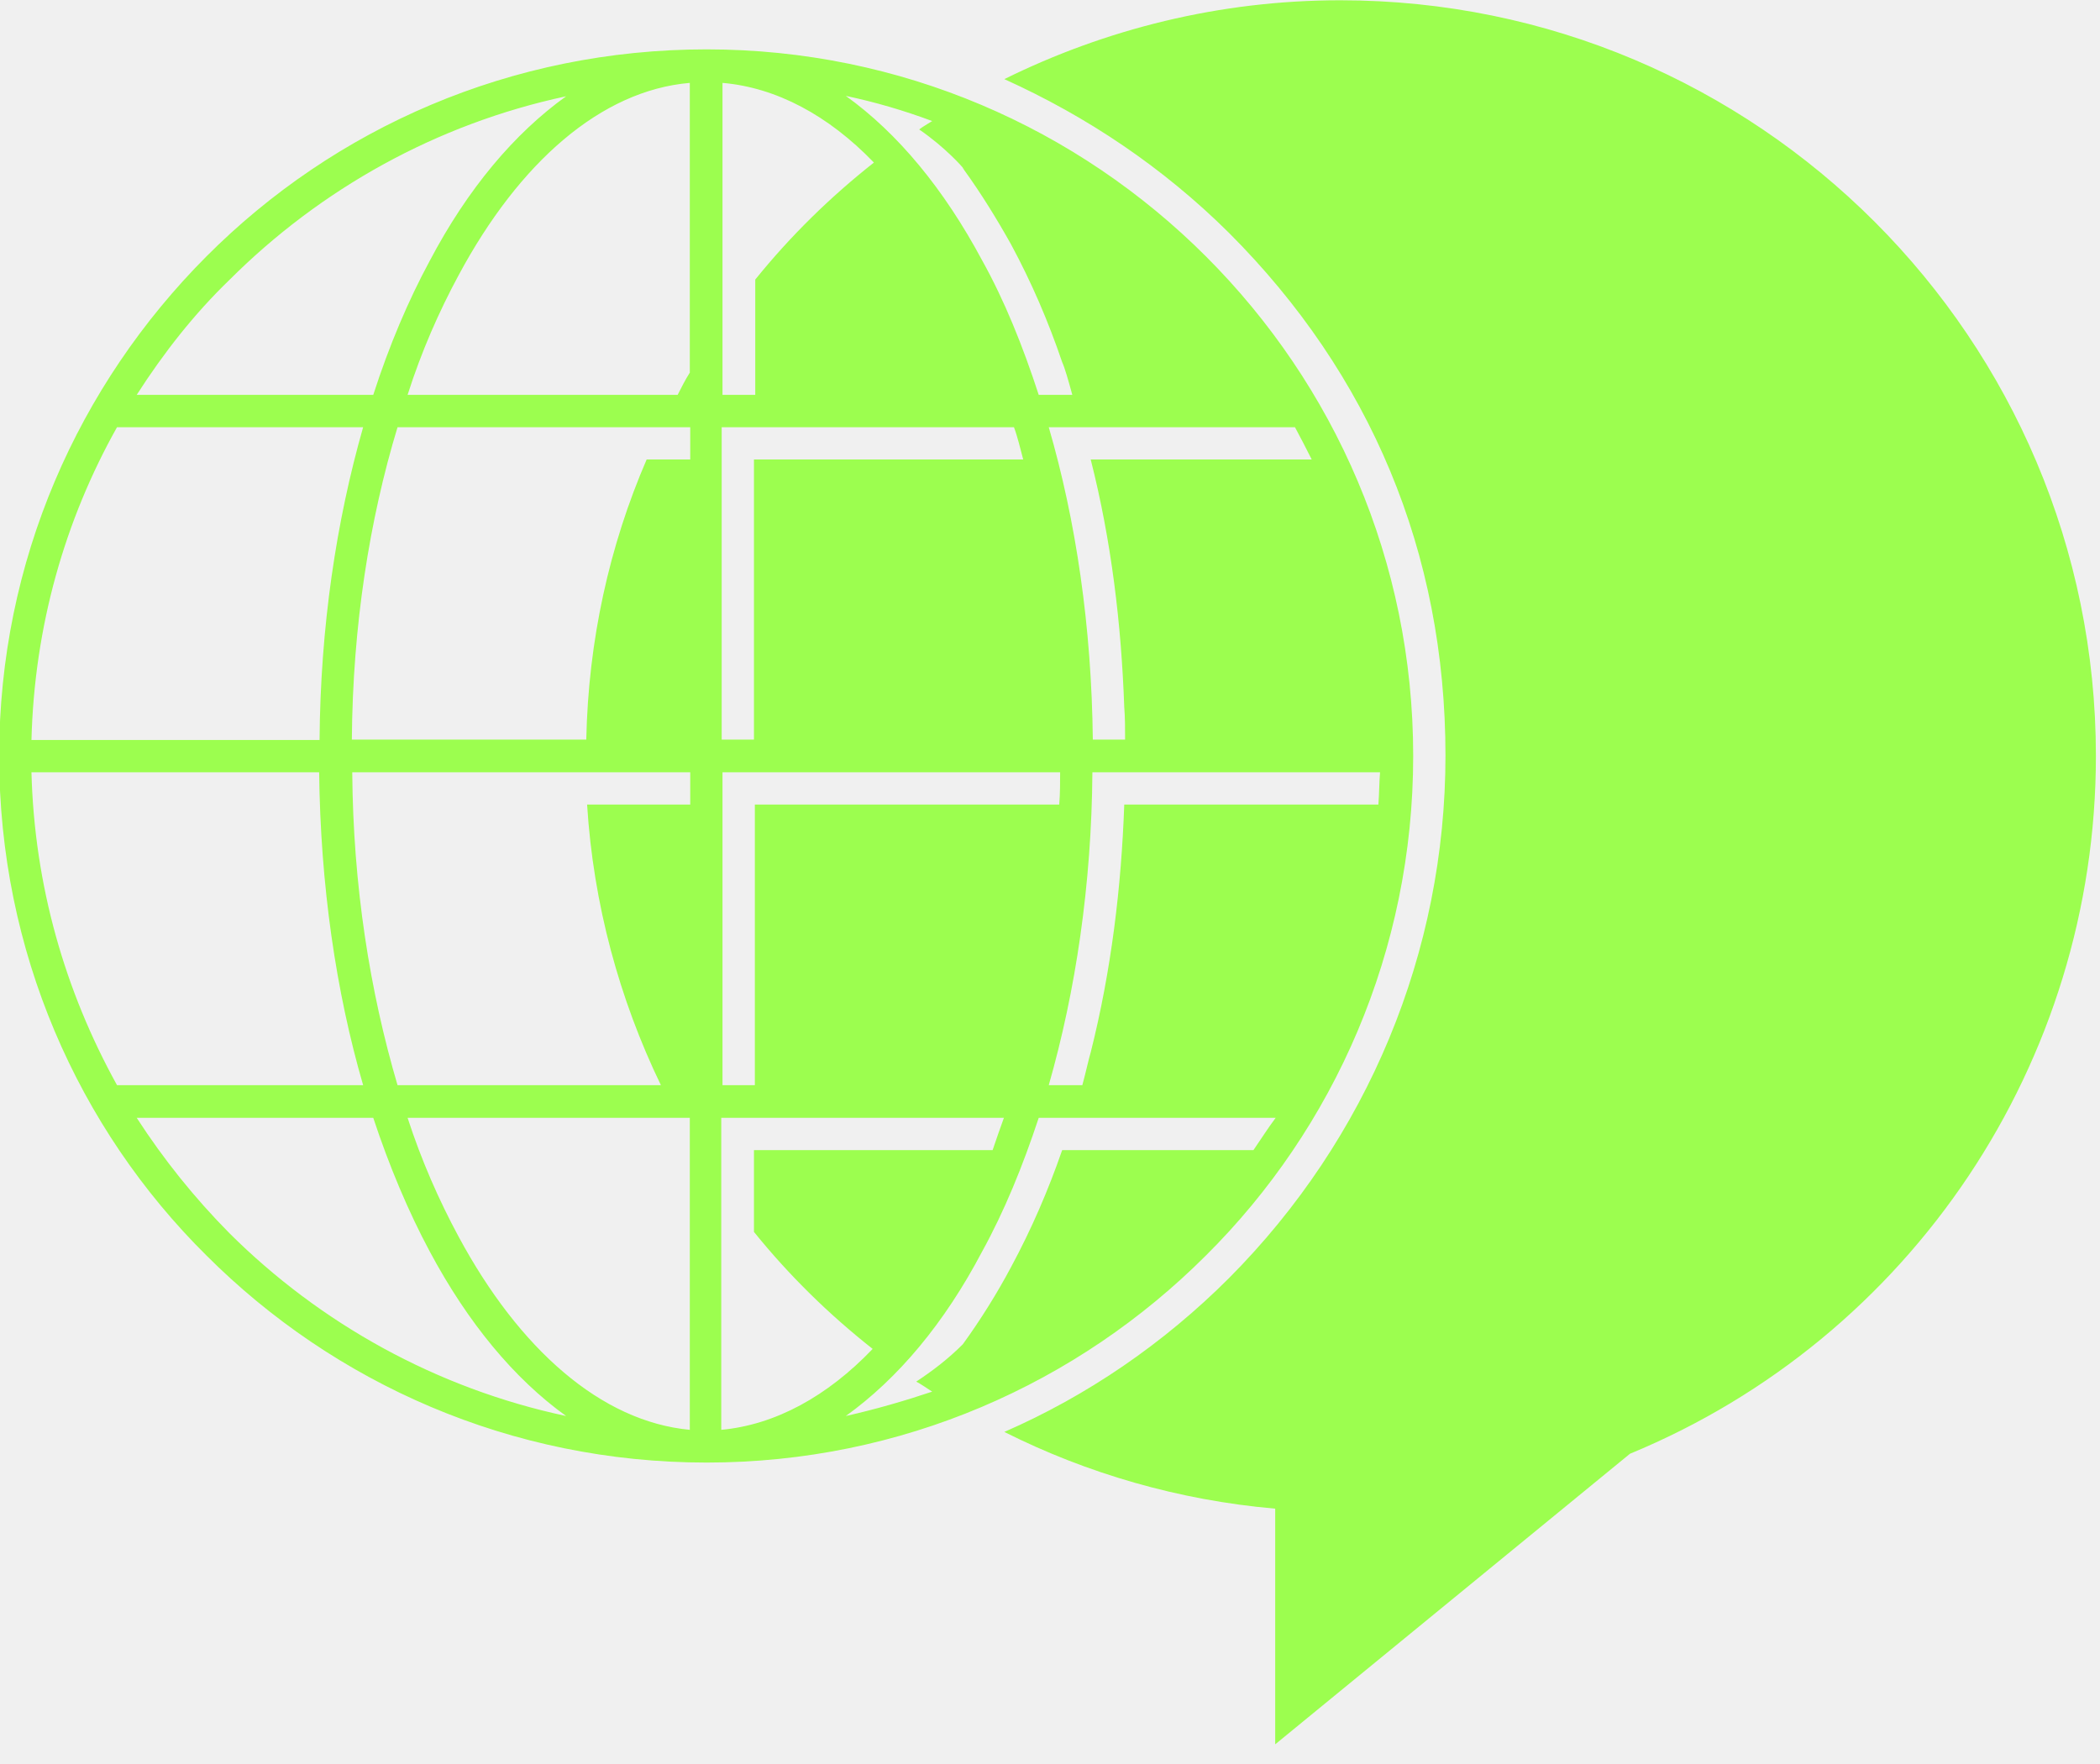
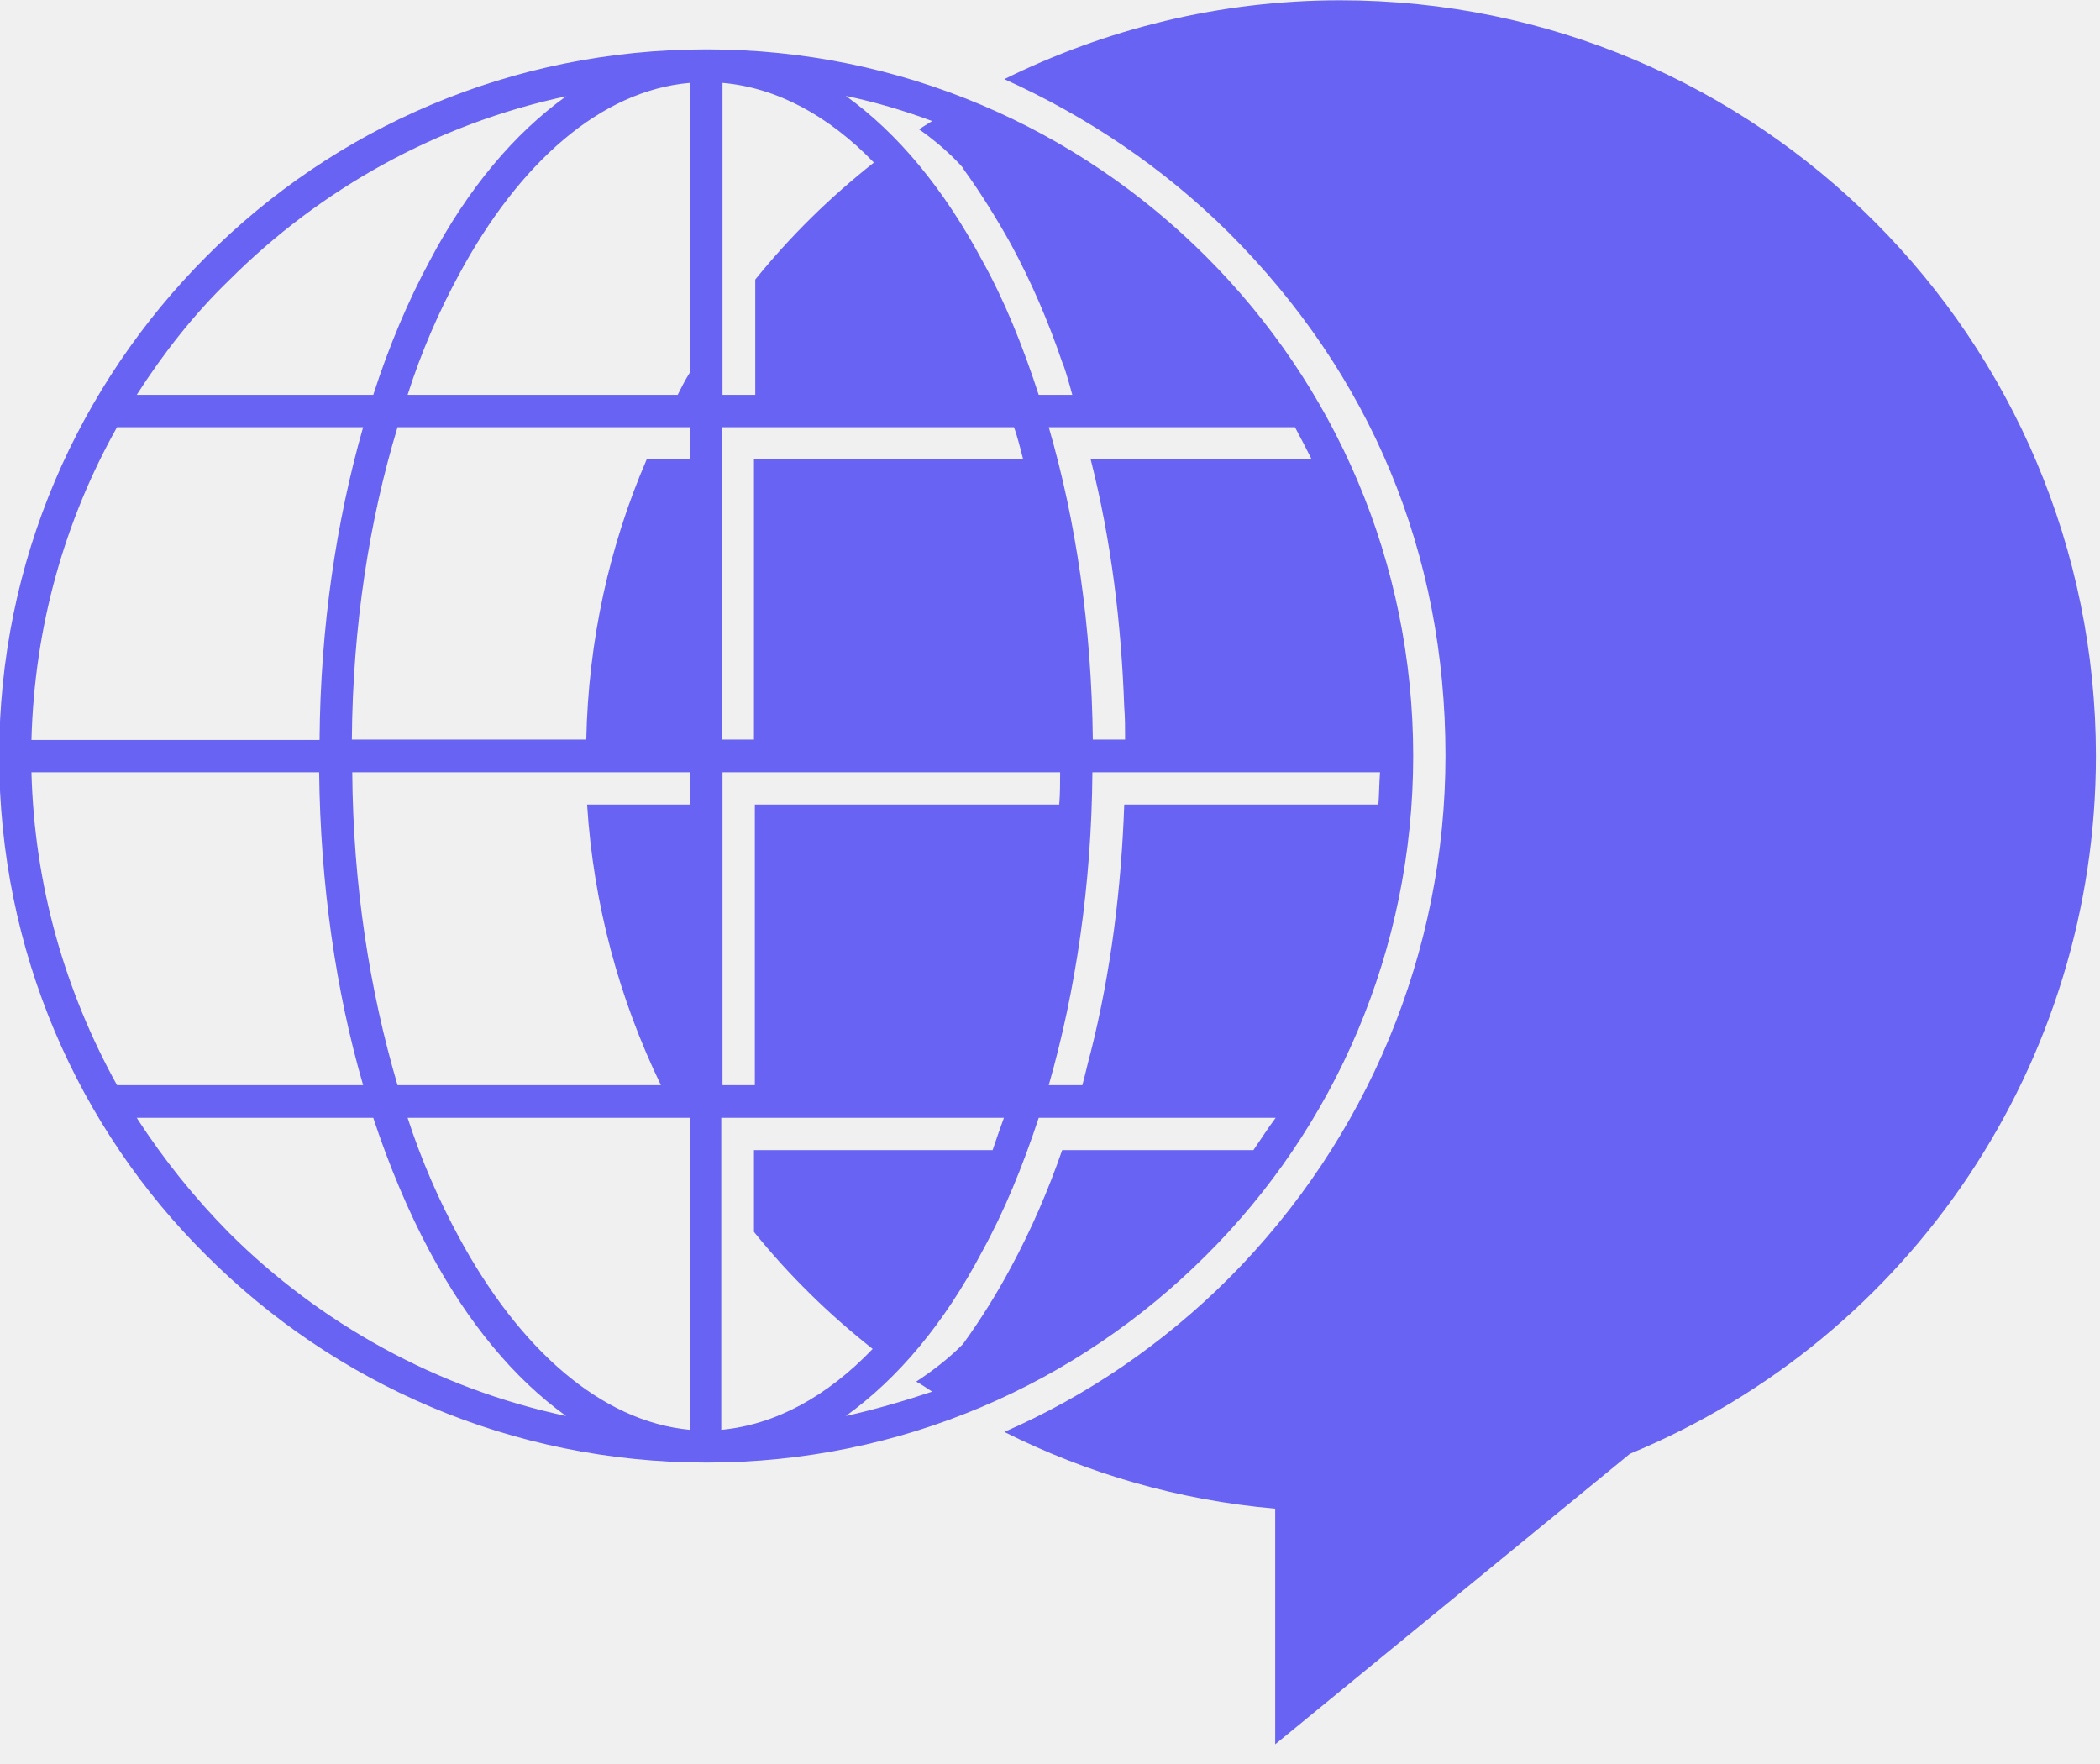
<svg xmlns="http://www.w3.org/2000/svg" width="100" height="84" viewBox="0 0 100 84" fill="none">
-   <mask id="mask0_74_74" style="mask-type:luminance" maskUnits="userSpaceOnUse" x="0" y="0" width="100" height="84">
-     <path d="M0 0H100V83.157H0V0Z" fill="white" />
-   </mask>
-   <g mask="url(#mask0_74_74)">
-     <path d="M17.774 18.803H6.51C7.79 16.807 9.245 14.95 10.922 13.332C15.257 9.001 20.786 5.904 26.957 4.585C24.482 6.363 22.265 9.001 20.467 12.414C19.451 14.293 18.533 16.448 17.774 18.803ZM32.269 18.803H19.409C20.07 16.729 20.907 14.83 21.845 13.094C24.72 7.741 28.615 4.308 32.848 3.947V17.744C32.63 18.087 32.451 18.445 32.269 18.803ZM35.945 18.803H34.405V3.947C36.961 4.168 39.439 5.484 41.615 7.741C39.537 9.379 37.642 11.235 35.965 13.312V18.803H35.945ZM51.062 18.803H49.463C48.704 16.468 47.825 14.293 46.766 12.394C44.949 9.001 42.754 6.344 40.276 4.566C41.696 4.865 43.054 5.266 44.389 5.764C44.171 5.904 43.953 6.024 43.77 6.164C45.05 7.044 45.848 7.982 45.848 7.982V8.021H45.887V8.06C46.727 9.219 47.486 10.457 48.144 11.635C49.124 13.453 49.922 15.309 50.58 17.246C50.7 17.507 50.879 18.125 51.062 18.803ZM49.941 20.343H61.665C61.922 20.822 62.202 21.359 62.463 21.88H51.938C52.918 25.733 53.397 29.709 53.536 33.682C53.576 34.16 53.576 34.701 53.576 35.219H52.039C51.98 29.846 51.241 24.814 49.941 20.343ZM34.385 20.343H48.284C48.463 20.822 48.583 21.359 48.724 21.88H35.903V35.219H34.366V20.343H34.385ZM18.93 20.343H32.868V21.88H30.793C29.015 25.993 28.015 30.507 27.918 35.219H16.755C16.794 29.806 17.591 24.756 18.93 20.343ZM5.572 20.343H17.292C16.015 24.814 15.257 29.846 15.217 35.238H1.498C1.638 29.806 3.097 24.756 5.572 20.343ZM17.292 51.674H5.572C3.097 47.199 1.638 42.168 1.498 36.775H15.198C15.257 42.129 15.996 47.219 17.292 51.674ZM31.471 51.674H18.93C17.611 47.199 16.813 42.168 16.774 36.775H32.868V38.312H27.957C28.256 43.067 29.494 47.58 31.471 51.674ZM35.945 51.674H34.405V36.775H50.482C50.482 37.254 50.482 37.795 50.44 38.312H35.945V51.674ZM51.54 51.674H49.941C51.221 47.199 51.98 42.129 52.019 36.775H65.716C65.677 37.254 65.677 37.795 65.638 38.312H53.536C53.397 42.246 52.918 46.222 51.938 50.114C51.84 50.436 51.719 51.013 51.54 51.674ZM49.463 53.23H60.746C60.385 53.709 60.046 54.25 59.688 54.767H50.58C49.922 56.666 49.124 58.522 48.144 60.339C47.486 61.577 46.688 62.857 45.848 64.013C45.151 64.713 44.389 65.292 43.63 65.791C43.891 65.931 44.112 66.09 44.389 66.269C43.074 66.709 41.696 67.109 40.276 67.429C42.754 65.651 44.969 63.016 46.766 59.6C47.825 57.682 48.704 55.526 49.463 53.23ZM34.385 53.23H47.805C47.626 53.709 47.447 54.25 47.268 54.767H35.903V58.662C37.58 60.74 39.478 62.596 41.556 64.234C39.397 66.491 36.922 67.849 34.346 68.087V53.23H34.385ZM19.409 53.23H32.848V68.087C28.615 67.689 24.72 64.234 21.845 58.9C20.907 57.164 20.07 55.266 19.409 53.23ZM6.51 53.23H17.774C18.533 55.526 19.451 57.705 20.467 59.6C22.284 62.997 24.482 65.651 26.957 67.429C20.767 66.11 15.237 63.016 10.922 58.721C9.245 57.024 7.79 55.207 6.51 53.23ZM33.646 2.351C24.323 2.351 15.914 6.103 9.825 12.215C3.735 18.324 -0.039 26.713 -0.039 35.997C-0.039 45.281 3.716 53.729 9.825 59.779C15.914 65.872 24.323 69.646 33.646 69.646C42.933 69.646 51.319 65.892 57.431 59.779C63.521 53.729 67.295 45.281 67.295 35.997C67.295 26.713 63.541 18.324 57.431 12.215C51.319 6.103 42.914 2.351 33.646 2.351ZM60.724 71.841V83.063L77.618 69.226C91.019 63.694 99.805 50.573 99.805 35.997C99.805 16.149 83.708 0.013 63.821 0.013C58.07 0.013 52.638 1.39 47.825 3.768C51.758 5.546 55.373 7.962 58.529 11.095C65.237 17.806 68.832 26.293 68.832 35.978C68.832 45.343 65.12 54.23 58.529 60.857C55.393 63.993 51.758 66.471 47.825 68.187C51.758 70.164 56.132 71.441 60.724 71.841Z" fill="#9CFE4F" />
+   <g clip-path="url(#clip0_119_74)">
+     <mask id="mask0_119_74" style="mask-type:luminance" maskUnits="userSpaceOnUse" x="0" y="0" width="100" height="84">
+       <path d="M0 0H100V83.157H0V0Z" fill="white" />
+     </mask>
+     <g mask="url(#mask0_119_74)">
+       <path d="M17.774 18.803H6.51C7.79 16.807 9.245 14.95 10.922 13.332C15.257 9.001 20.786 5.904 26.957 4.585C24.482 6.363 22.265 9.001 20.467 12.414C19.451 14.293 18.533 16.448 17.774 18.803ZM32.269 18.803H19.409C20.07 16.728 20.907 14.83 21.845 13.094C24.72 7.741 28.615 4.308 32.848 3.947V17.744C32.63 18.086 32.451 18.445 32.269 18.803ZM35.945 18.803H34.405V3.947C36.961 4.168 39.439 5.484 41.615 7.741C39.537 9.379 37.642 11.235 35.965 13.312V18.803H35.945ZM51.062 18.803H49.463C48.704 16.468 47.825 14.293 46.766 12.394C44.949 9.001 42.754 6.344 40.276 4.566C41.696 4.865 43.054 5.266 44.389 5.764C44.171 5.904 43.953 6.024 43.77 6.164C45.05 7.044 45.848 7.982 45.848 7.982V8.021H45.887V8.06C46.727 9.219 47.486 10.456 48.144 11.635C49.124 13.452 49.922 15.309 50.58 17.246C50.7 17.507 50.879 18.125 51.062 18.803ZM49.941 20.343H61.665C61.922 20.822 62.202 21.359 62.463 21.88H51.938C52.918 25.733 53.397 29.709 53.536 33.682C53.576 34.16 53.576 34.701 53.576 35.219H52.039C51.98 29.846 51.241 24.814 49.941 20.343ZM34.385 20.343H48.284C48.463 20.822 48.583 21.359 48.724 21.88H35.903V35.219H34.366V20.343H34.385ZM18.93 20.343H32.868V21.88H30.793C29.015 25.993 28.015 30.507 27.918 35.219H16.755C16.794 29.806 17.591 24.756 18.93 20.343ZM5.572 20.343H17.292C16.015 24.814 15.257 29.846 15.217 35.238H1.498C1.638 29.806 3.097 24.756 5.572 20.343ZM17.292 51.674H5.572C3.097 47.199 1.638 42.168 1.498 36.775H15.198C15.257 42.129 15.996 47.219 17.292 51.674ZM31.471 51.674H18.93C17.611 47.199 16.813 42.168 16.774 36.775H32.868V38.312H27.957C28.256 43.067 29.494 47.58 31.471 51.674ZM35.945 51.674H34.405V36.775H50.482C50.482 37.254 50.482 37.795 50.44 38.312H35.945V51.674ZM51.54 51.674H49.941C51.221 47.199 51.98 42.129 52.019 36.775H65.716C65.677 37.254 65.677 37.795 65.638 38.312H53.536C53.397 42.246 52.918 46.222 51.938 50.114C51.84 50.436 51.719 51.013 51.54 51.674ZM49.463 53.23H60.746C60.385 53.709 60.046 54.25 59.688 54.767H50.58C49.922 56.666 49.124 58.522 48.144 60.339C47.486 61.577 46.688 62.856 45.848 64.013C45.151 64.713 44.389 65.292 43.63 65.791C43.891 65.931 44.112 66.09 44.389 66.269C43.074 66.709 41.696 67.109 40.276 67.429C42.754 65.65 44.969 63.016 46.766 59.6C47.825 57.682 48.704 55.526 49.463 53.23ZM34.385 53.23H47.805C47.626 53.709 47.447 54.25 47.268 54.767H35.903V58.662C37.58 60.74 39.478 62.596 41.556 64.234C39.397 66.491 36.922 67.849 34.346 68.086V53.23H34.385ZM19.409 53.23H32.848V68.086C28.615 67.689 24.72 64.234 21.845 58.9C20.907 57.164 20.07 55.266 19.409 53.23ZM6.51 53.23H17.774C18.533 55.526 19.451 57.705 20.467 59.6C22.284 62.996 24.482 65.65 26.957 67.429C20.767 66.11 15.237 63.016 10.922 58.721C9.245 57.024 7.79 55.207 6.51 53.23ZM33.646 2.351C24.323 2.351 15.914 6.103 9.825 12.215C3.735 18.324 -0.039 26.713 -0.039 35.997C-0.039 45.281 3.716 53.728 9.825 59.779C15.914 65.872 24.323 69.646 33.646 69.646C42.933 69.646 51.319 65.891 57.431 59.779C63.521 53.728 67.295 45.281 67.295 35.997C67.295 26.713 63.541 18.324 57.431 12.215C51.319 6.103 42.914 2.351 33.646 2.351ZM60.724 71.841V83.063L77.618 69.226C91.019 63.693 99.805 50.573 99.805 35.997C99.805 16.149 83.708 0.013 63.821 0.013C58.07 0.013 52.638 1.39 47.825 3.768C51.758 5.546 55.373 7.962 58.529 11.095C65.237 17.806 68.832 26.293 68.832 35.977C68.832 45.343 65.12 54.23 58.529 60.857C55.393 63.993 51.758 66.471 47.825 68.187C51.758 70.164 56.132 71.441 60.724 71.841Z" fill="#6863F2" />
+     </g>
  </g>
+   <defs>
+     <clipPath id="clip0_119_74">
+       <rect width="100" height="84" fill="white" />
+     </clipPath>
+   </defs>
</svg>
